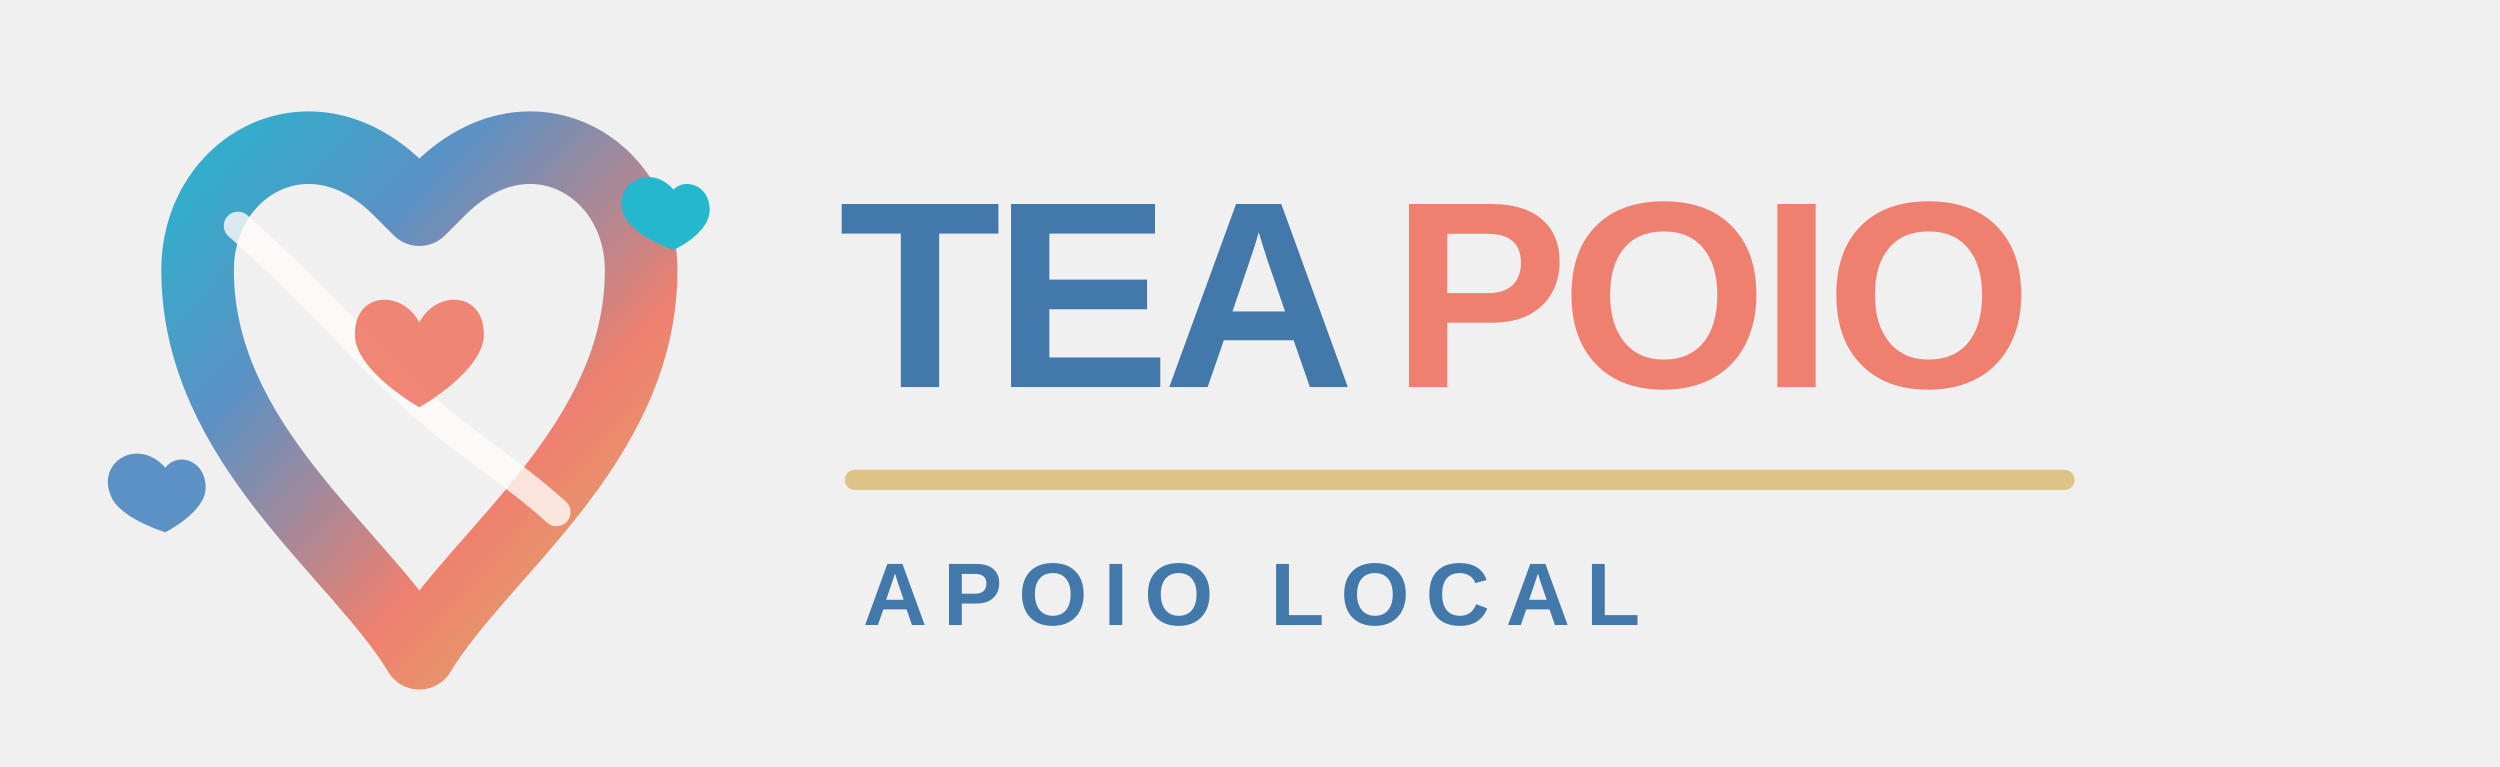
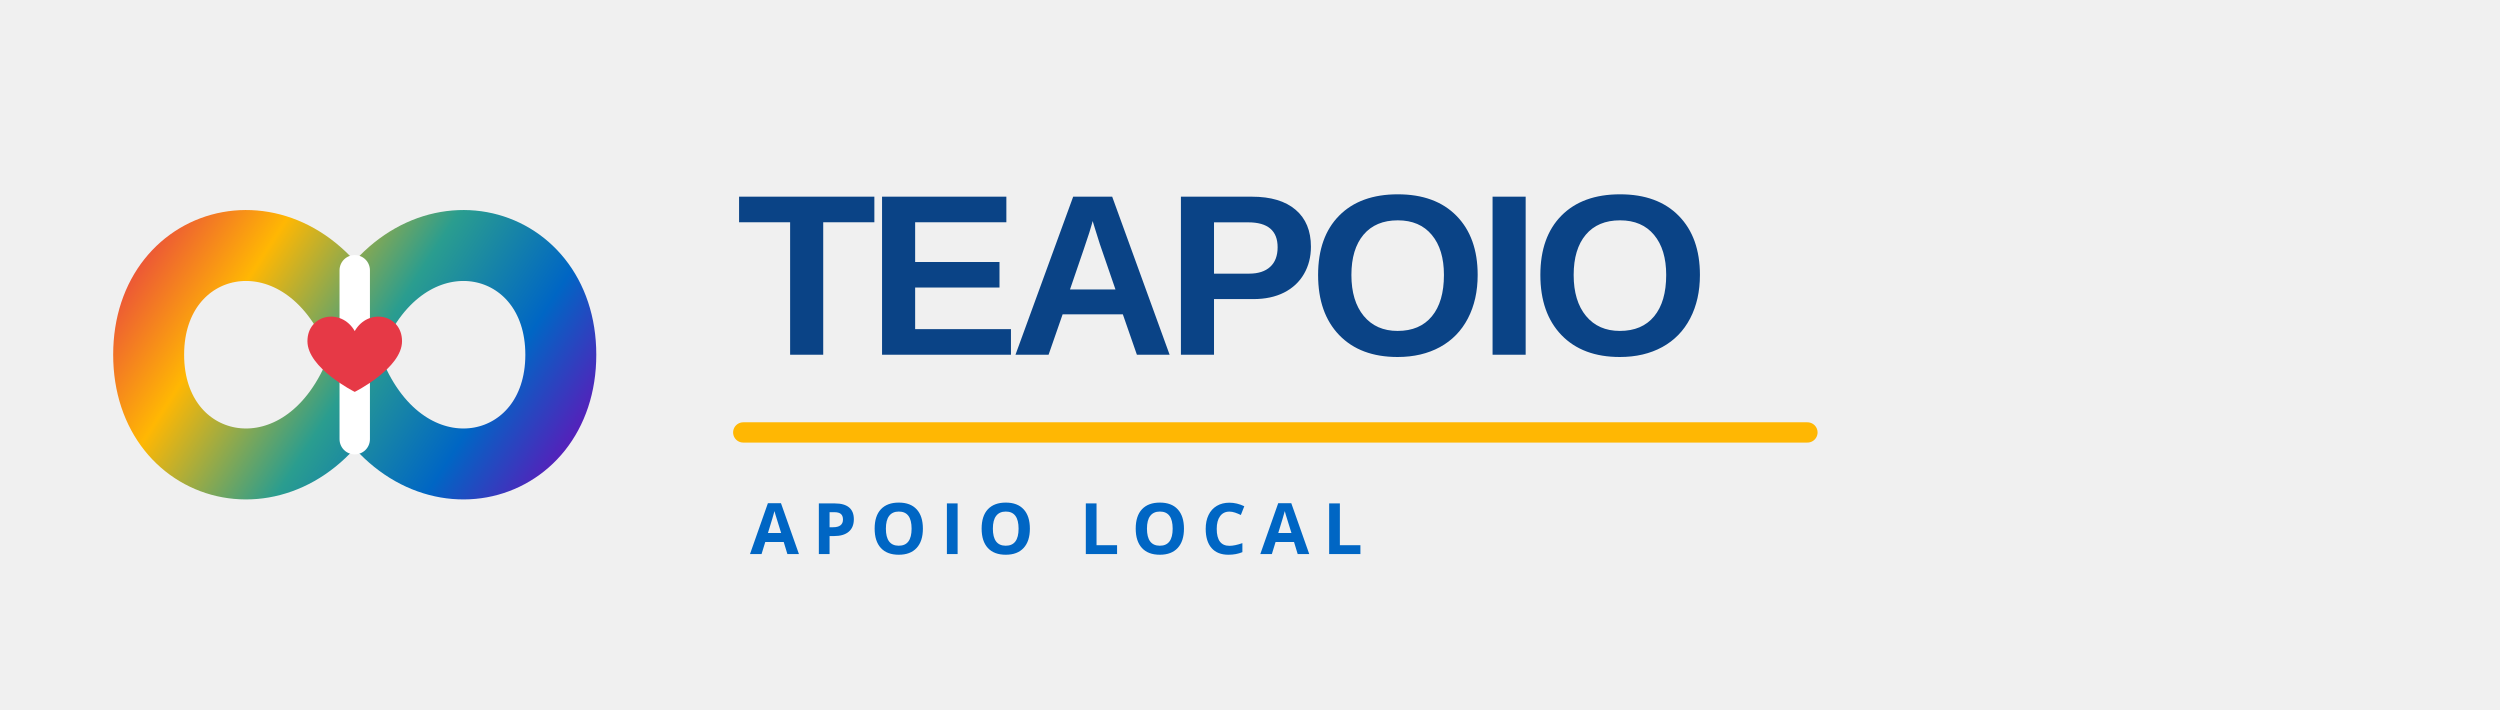
- <svg xmlns="http://www.w3.org/2000/svg" viewBox="0 0 620 190" role="img" aria-labelledby="title desc">
+ <svg xmlns="http://www.w3.org/2000/svg" viewBox="0 0 740 210" role="img" aria-labelledby="title desc">
  <defs>
-     <linearGradient id="ribbon" x1="22" y1="30" x2="157" y2="153" gradientUnits="userSpaceOnUse">
-       <stop offset="0" stop-color="#25B7CE" />
-       <stop offset="0.32" stop-color="#5B91C4" />
-       <stop offset="0.68" stop-color="#EF806F" />
-       <stop offset="1" stop-color="#D8B563" />
+     <linearGradient id="infinity" x1="25" y1="48" x2="155" y2="132" gradientUnits="userSpaceOnUse">
+       <stop offset="0" stop-color="#E63946" />
+       <stop offset="0.25" stop-color="#FFB703" />
+       <stop offset="0.52" stop-color="#2A9D8F" />
+       <stop offset="0.76" stop-color="#0066C4" />
+       <stop offset="1" stop-color="#7209B7" />
    </linearGradient>
  </defs>
-   <g transform="translate(14 5)">
-     <path d="M90 157C75 132 35 105 35 62c0-26 28-42 50-20l5 5 5-5c22-22 50-6 50 20 0 43-40 70-55 95Z" fill="none" stroke="url(#ribbon)" stroke-width="18" stroke-linecap="round" stroke-linejoin="round" />
-     <path d="M45 51c16 14 29 29 44 43 12 11 24 18 35 28" fill="none" stroke="#fffdf9" stroke-width="7" stroke-linecap="round" opacity=".8" />
-     <path d="M90 75c-4-8-16-8-16 3 0 9 16 18 16 18s16-9 16-18c0-11-12-11-16-3Z" fill="#EF806F" opacity=".95" />
-     <path d="M27 111c-7-8-18-1-13 8 3 5 13 8 13 8s10-5 10-11c0-7-7-9-10-5Z" fill="#5B91C4" />
-     <path d="M153 42c-6-7-16-1-12 7 3 5 12 8 12 8s9-4 9-10c0-6-6-8-9-5Z" fill="#25B7CE" />
+   <g transform="translate(15 15)">
+     <path d="M29 90c0-36 43-46 61-9 18-37 61-27 61 9s-43 46-61 9c-18 37-61 27-61-9Z" fill="none" stroke="url(#infinity)" stroke-width="21" stroke-linecap="round" stroke-linejoin="round" />
+     <path d="M90 65v50" stroke="#fff" stroke-width="9" stroke-linecap="round" />
+     <path d="M90 83c-4-7-14-5-14 3 0 8 14 15 14 15s14-7 14-15c0-8-10-10-14-3Z" fill="#E63946" />
  </g>
-   <text x="208" y="96" fill="#4278AA" font-family="Arial, Helvetica, sans-serif" font-size="66" font-weight="800" letter-spacing="-2">TEA</text>
-   <text x="345" y="96" fill="#EF806F" font-family="Arial, Helvetica, sans-serif" font-size="66" font-weight="800" letter-spacing="-2">POIO</text>
-   <path d="M212 119h300" stroke="#D8B563" stroke-width="5" stroke-linecap="round" opacity=".75" />
-   <text x="214" y="155" fill="#4278AA" font-family="Arial, Helvetica, sans-serif" font-size="22" font-weight="700" letter-spacing="4">APOIO LOCAL</text>
+   <text x="218" y="105" fill="#0A4386" font-family="Outfit, Montserrat, Arial, sans-serif" font-size="68" font-weight="800" letter-spacing="-3">TEAPOIO</text>
+   <path d="M220 128h315" stroke="#FFB703" stroke-width="6" stroke-linecap="round" />
+   <text x="222" y="164" fill="#0066C4" font-family="Open Sans, Arial, sans-serif" font-size="21" font-weight="700" letter-spacing="4">APOIO LOCAL</text>
</svg>
